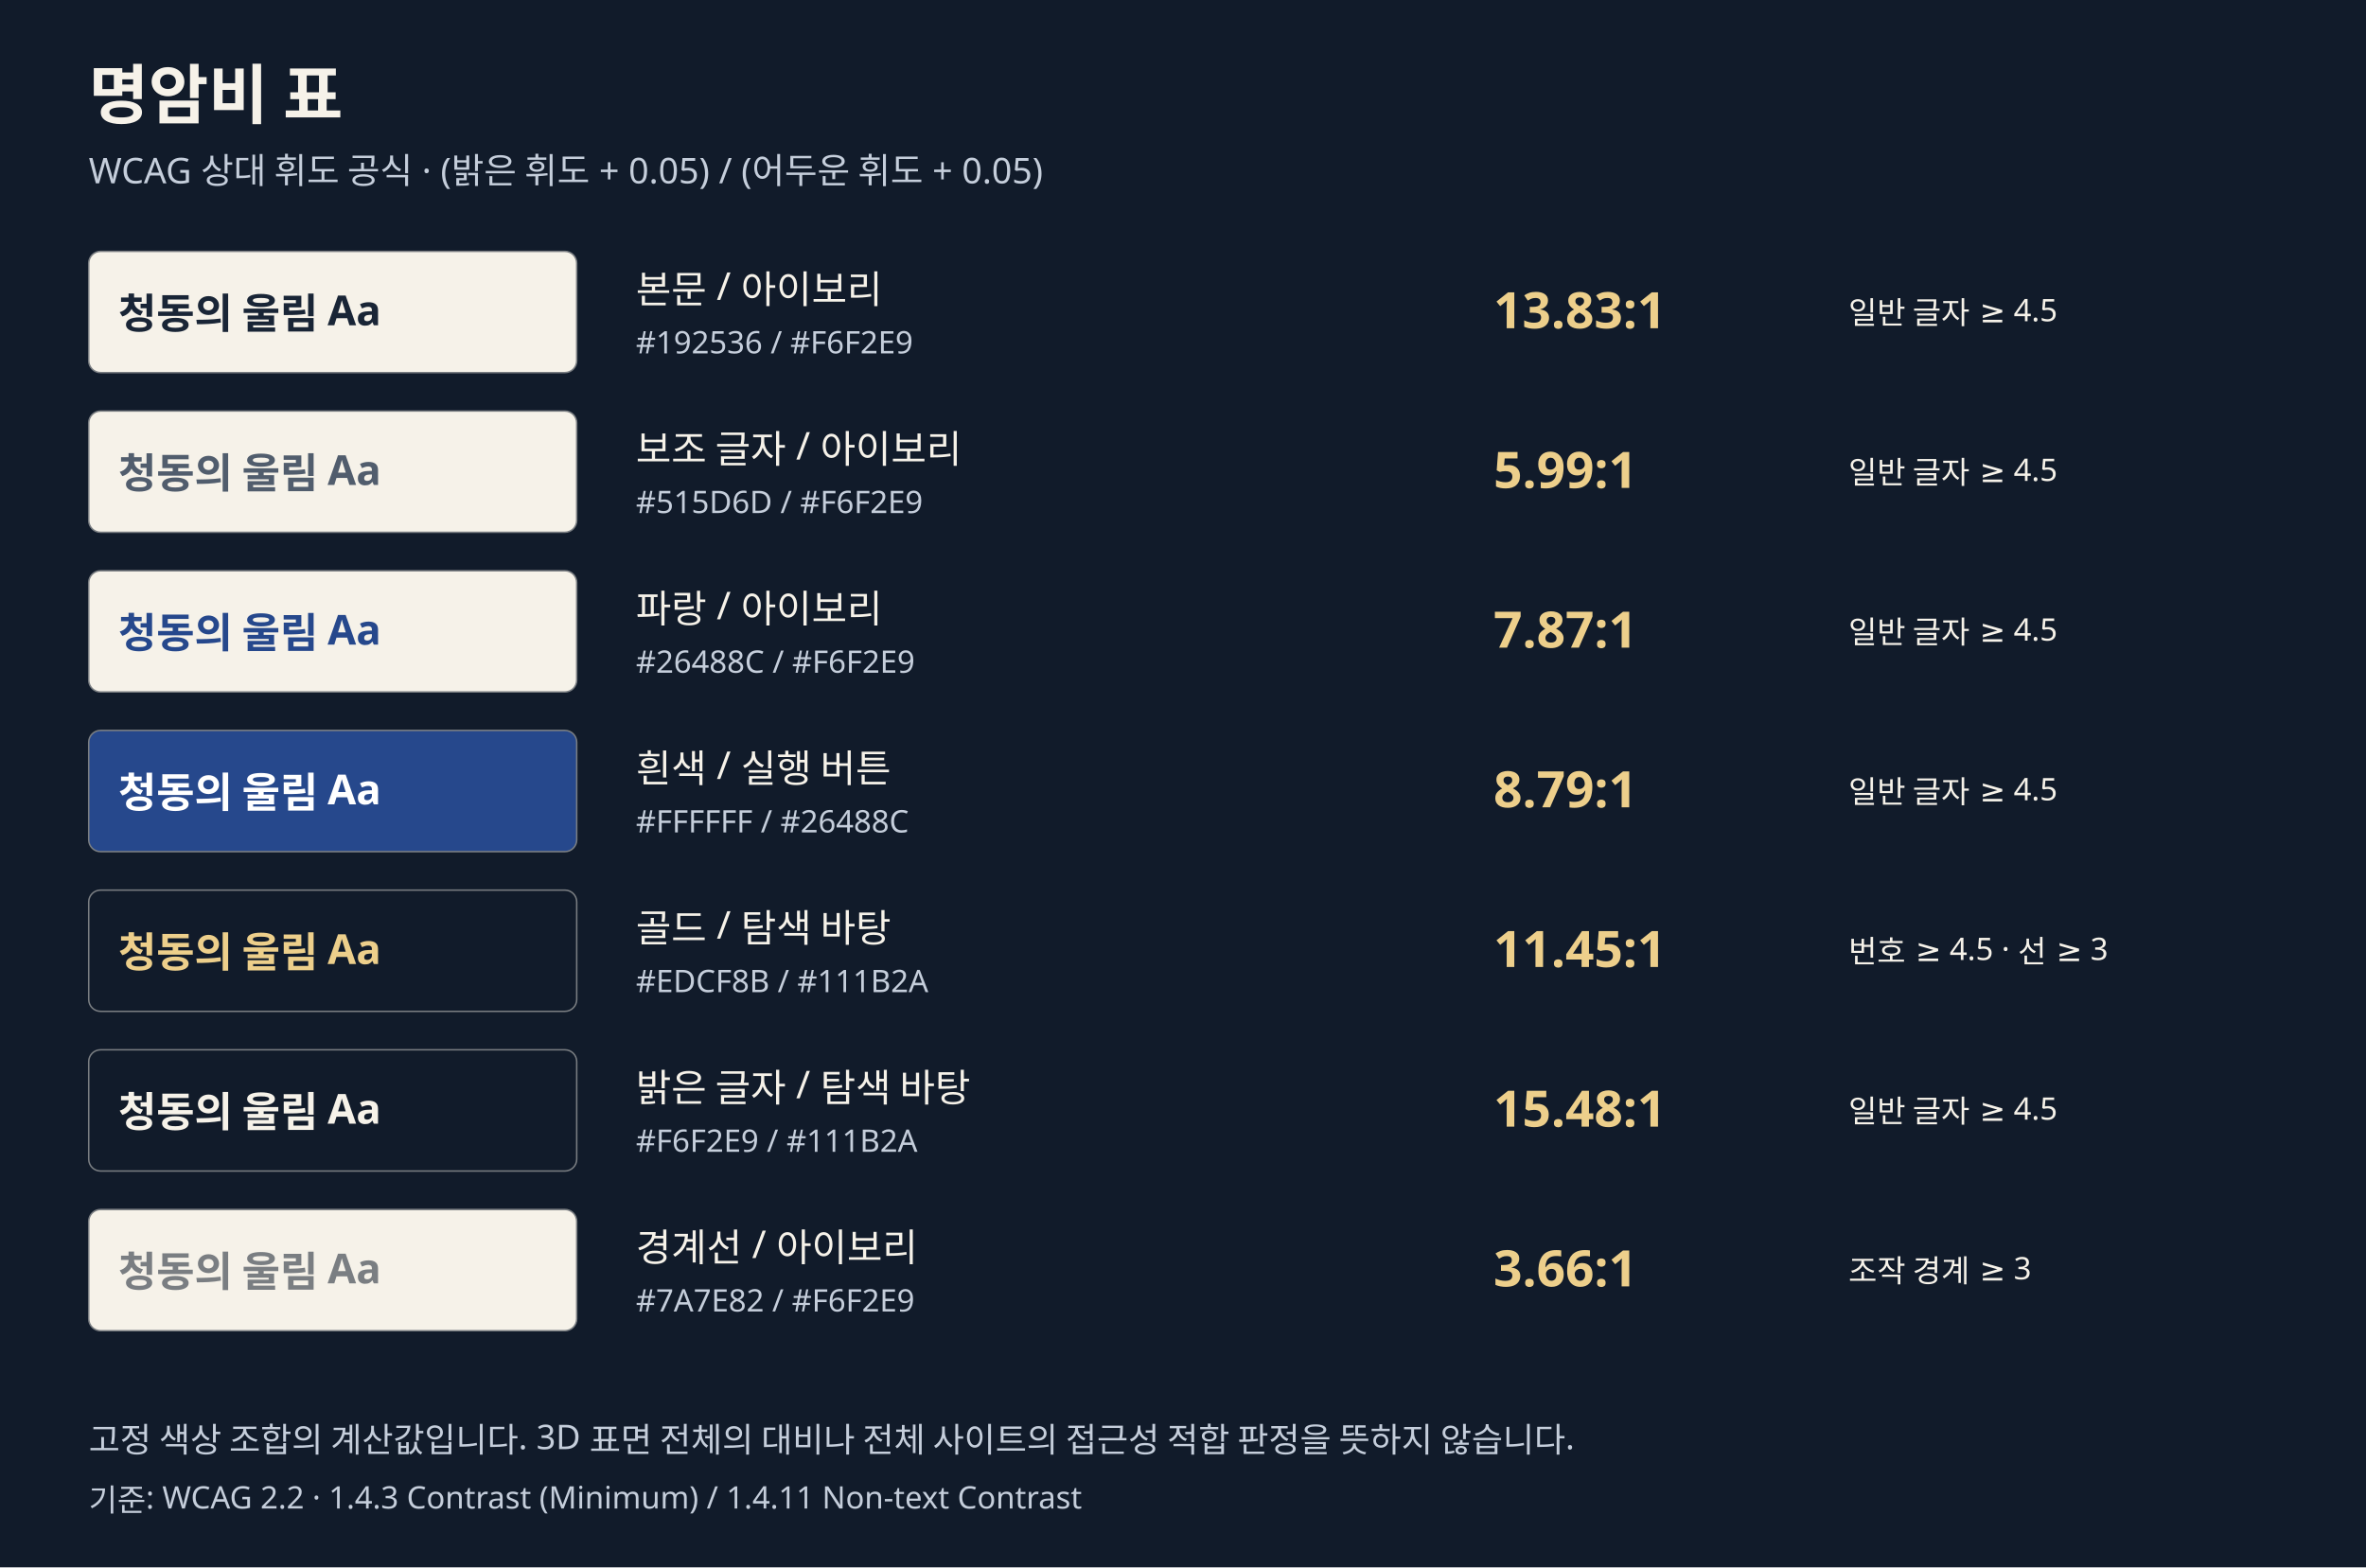
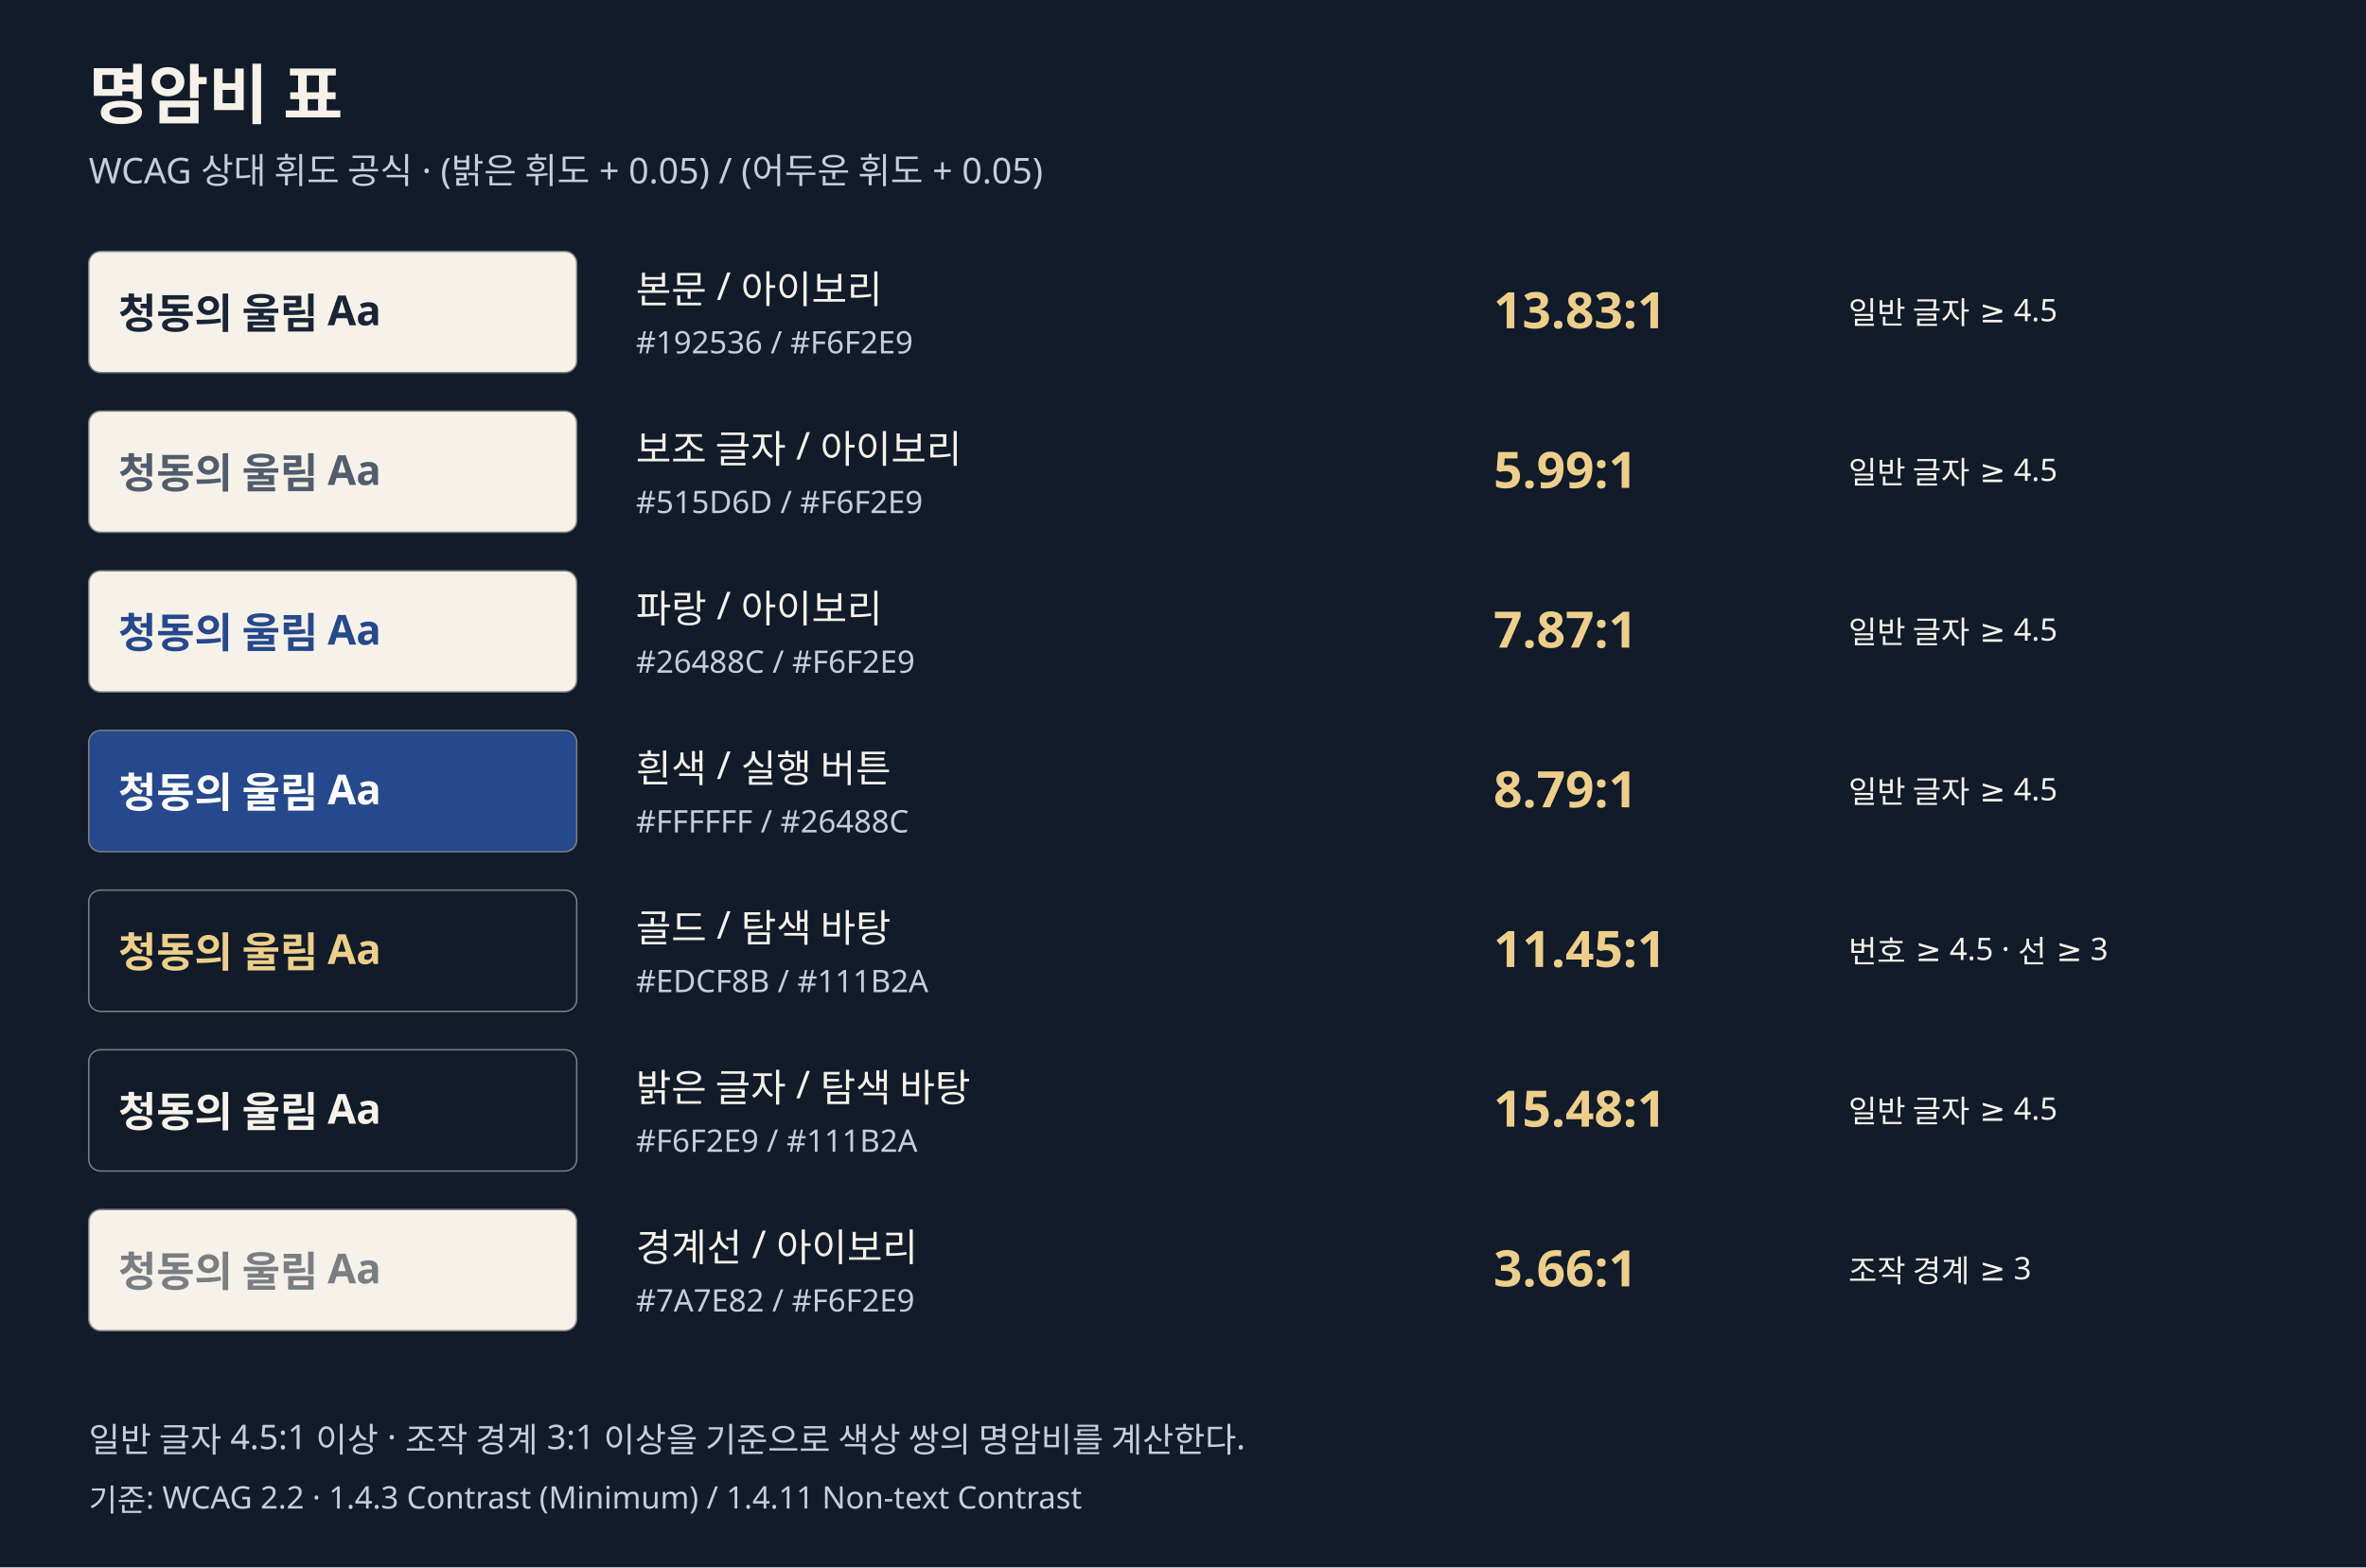
<svg xmlns="http://www.w3.org/2000/svg" width="1600" height="1060" viewBox="0 0 1600 1060">
  <style>text{font-family:"Apple SD Gothic Neo","Noto Sans KR",sans-serif}</style>
  <rect x="0" y="0" width="1600" height="1060" fill="#111b2a" stroke="none" rx="0" />
  <text x="60" y="80" font-size="44" fill="#f6f2e9" font-weight="700">명암비 표</text>
  <text x="60" y="124" font-size="24" fill="#c5cedb" font-weight="400">WCAG 상대 휘도 공식 · (밝은 휘도 + 0.05) / (어두운 휘도 + 0.05)</text>
  <rect x="60" y="170" width="330" height="82" fill="#f6f2e9" stroke="#7a7e82" rx="8" />
  <text x="80" y="222" font-size="28" fill="#192536" font-weight="700">청동의 울림 Aa</text>
  <text x="430" y="205" font-size="26" fill="#f6f2e9" font-weight="400">본문 / 아이보리</text>
  <text x="430" y="239" font-size="21" fill="#c5cedb" font-weight="400">#192536  /  #F6F2E9</text>
  <text x="1010" y="222" font-size="34" fill="#edcf8b" font-weight="700">13.83:1</text>
  <text x="1250" y="219" font-size="21" fill="#f6f2e9" font-weight="400">일반 글자 ≥ 4.5</text>
  <rect x="60" y="278" width="330" height="82" fill="#f6f2e9" stroke="#7a7e82" rx="8" />
  <text x="80" y="330" font-size="28" fill="#515d6d" font-weight="700">청동의 울림 Aa</text>
  <text x="430" y="313" font-size="26" fill="#f6f2e9" font-weight="400">보조 글자 / 아이보리</text>
  <text x="430" y="347" font-size="21" fill="#c5cedb" font-weight="400">#515D6D  /  #F6F2E9</text>
  <text x="1010" y="330" font-size="34" fill="#edcf8b" font-weight="700">5.99:1</text>
  <text x="1250" y="327" font-size="21" fill="#f6f2e9" font-weight="400">일반 글자 ≥ 4.5</text>
  <rect x="60" y="386" width="330" height="82" fill="#f6f2e9" stroke="#7a7e82" rx="8" />
  <text x="80" y="438" font-size="28" fill="#26488c" font-weight="700">청동의 울림 Aa</text>
  <text x="430" y="421" font-size="26" fill="#f6f2e9" font-weight="400">파랑 / 아이보리</text>
  <text x="430" y="455" font-size="21" fill="#c5cedb" font-weight="400">#26488C  /  #F6F2E9</text>
  <text x="1010" y="438" font-size="34" fill="#edcf8b" font-weight="700">7.87:1</text>
  <text x="1250" y="435" font-size="21" fill="#f6f2e9" font-weight="400">일반 글자 ≥ 4.5</text>
  <rect x="60" y="494" width="330" height="82" fill="#26488c" stroke="#7a7e82" rx="8" />
  <text x="80" y="546" font-size="28" fill="#ffffff" font-weight="700">청동의 울림 Aa</text>
  <text x="430" y="529" font-size="26" fill="#f6f2e9" font-weight="400">흰색 / 실행 버튼</text>
  <text x="430" y="563" font-size="21" fill="#c5cedb" font-weight="400">#FFFFFF  /  #26488C</text>
  <text x="1010" y="546" font-size="34" fill="#edcf8b" font-weight="700">8.79:1</text>
  <text x="1250" y="543" font-size="21" fill="#f6f2e9" font-weight="400">일반 글자 ≥ 4.5</text>
  <rect x="60" y="602" width="330" height="82" fill="#111b2a" stroke="#7a7e82" rx="8" />
  <text x="80" y="654" font-size="28" fill="#edcf8b" font-weight="700">청동의 울림 Aa</text>
  <text x="430" y="637" font-size="26" fill="#f6f2e9" font-weight="400">골드 / 탐색 바탕</text>
  <text x="430" y="671" font-size="21" fill="#c5cedb" font-weight="400">#EDCF8B  /  #111B2A</text>
  <text x="1010" y="654" font-size="34" fill="#edcf8b" font-weight="700">11.45:1</text>
  <text x="1250" y="651" font-size="21" fill="#f6f2e9" font-weight="400">번호 ≥ 4.5 · 선 ≥ 3</text>
  <rect x="60" y="710" width="330" height="82" fill="#111b2a" stroke="#7a7e82" rx="8" />
  <text x="80" y="762" font-size="28" fill="#f6f2e9" font-weight="700">청동의 울림 Aa</text>
  <text x="430" y="745" font-size="26" fill="#f6f2e9" font-weight="400">밝은 글자 / 탐색 바탕</text>
  <text x="430" y="779" font-size="21" fill="#c5cedb" font-weight="400">#F6F2E9  /  #111B2A</text>
  <text x="1010" y="762" font-size="34" fill="#edcf8b" font-weight="700">15.48:1</text>
  <text x="1250" y="759" font-size="21" fill="#f6f2e9" font-weight="400">일반 글자 ≥ 4.5</text>
  <rect x="60" y="818" width="330" height="82" fill="#f6f2e9" stroke="#7a7e82" rx="8" />
  <text x="80" y="870" font-size="28" fill="#7a7e82" font-weight="700">청동의 울림 Aa</text>
  <text x="430" y="853" font-size="26" fill="#f6f2e9" font-weight="400">경계선 / 아이보리</text>
  <text x="430" y="887" font-size="21" fill="#c5cedb" font-weight="400">#7A7E82  /  #F6F2E9</text>
  <text x="1010" y="870" font-size="34" fill="#edcf8b" font-weight="700">3.66:1</text>
  <text x="1250" y="867" font-size="21" fill="#f6f2e9" font-weight="400">조작 경계 ≥ 3</text>
-   <text x="60" y="982" font-size="23" fill="#c5cedb" font-weight="400">고정 색상 조합의 계산값입니다. 3D 표면 전체의 대비나 전체 사이트의 접근성 적합 판정을 뜻하지 않습니다.</text>
+   <text x="60" y="982" font-size="23" fill="#c5cedb" font-weight="400">일반 글자 4.5:1 이상 · 조작 경계 3:1 이상을 기준으로 색상 쌍의 명암비를 계산한다.</text>
  <text x="60" y="1022" font-size="21" fill="#c5cedb" font-weight="400">기준: WCAG 2.2 · 1.4.3 Contrast (Minimum) / 1.4.11 Non-text Contrast</text>
</svg>
